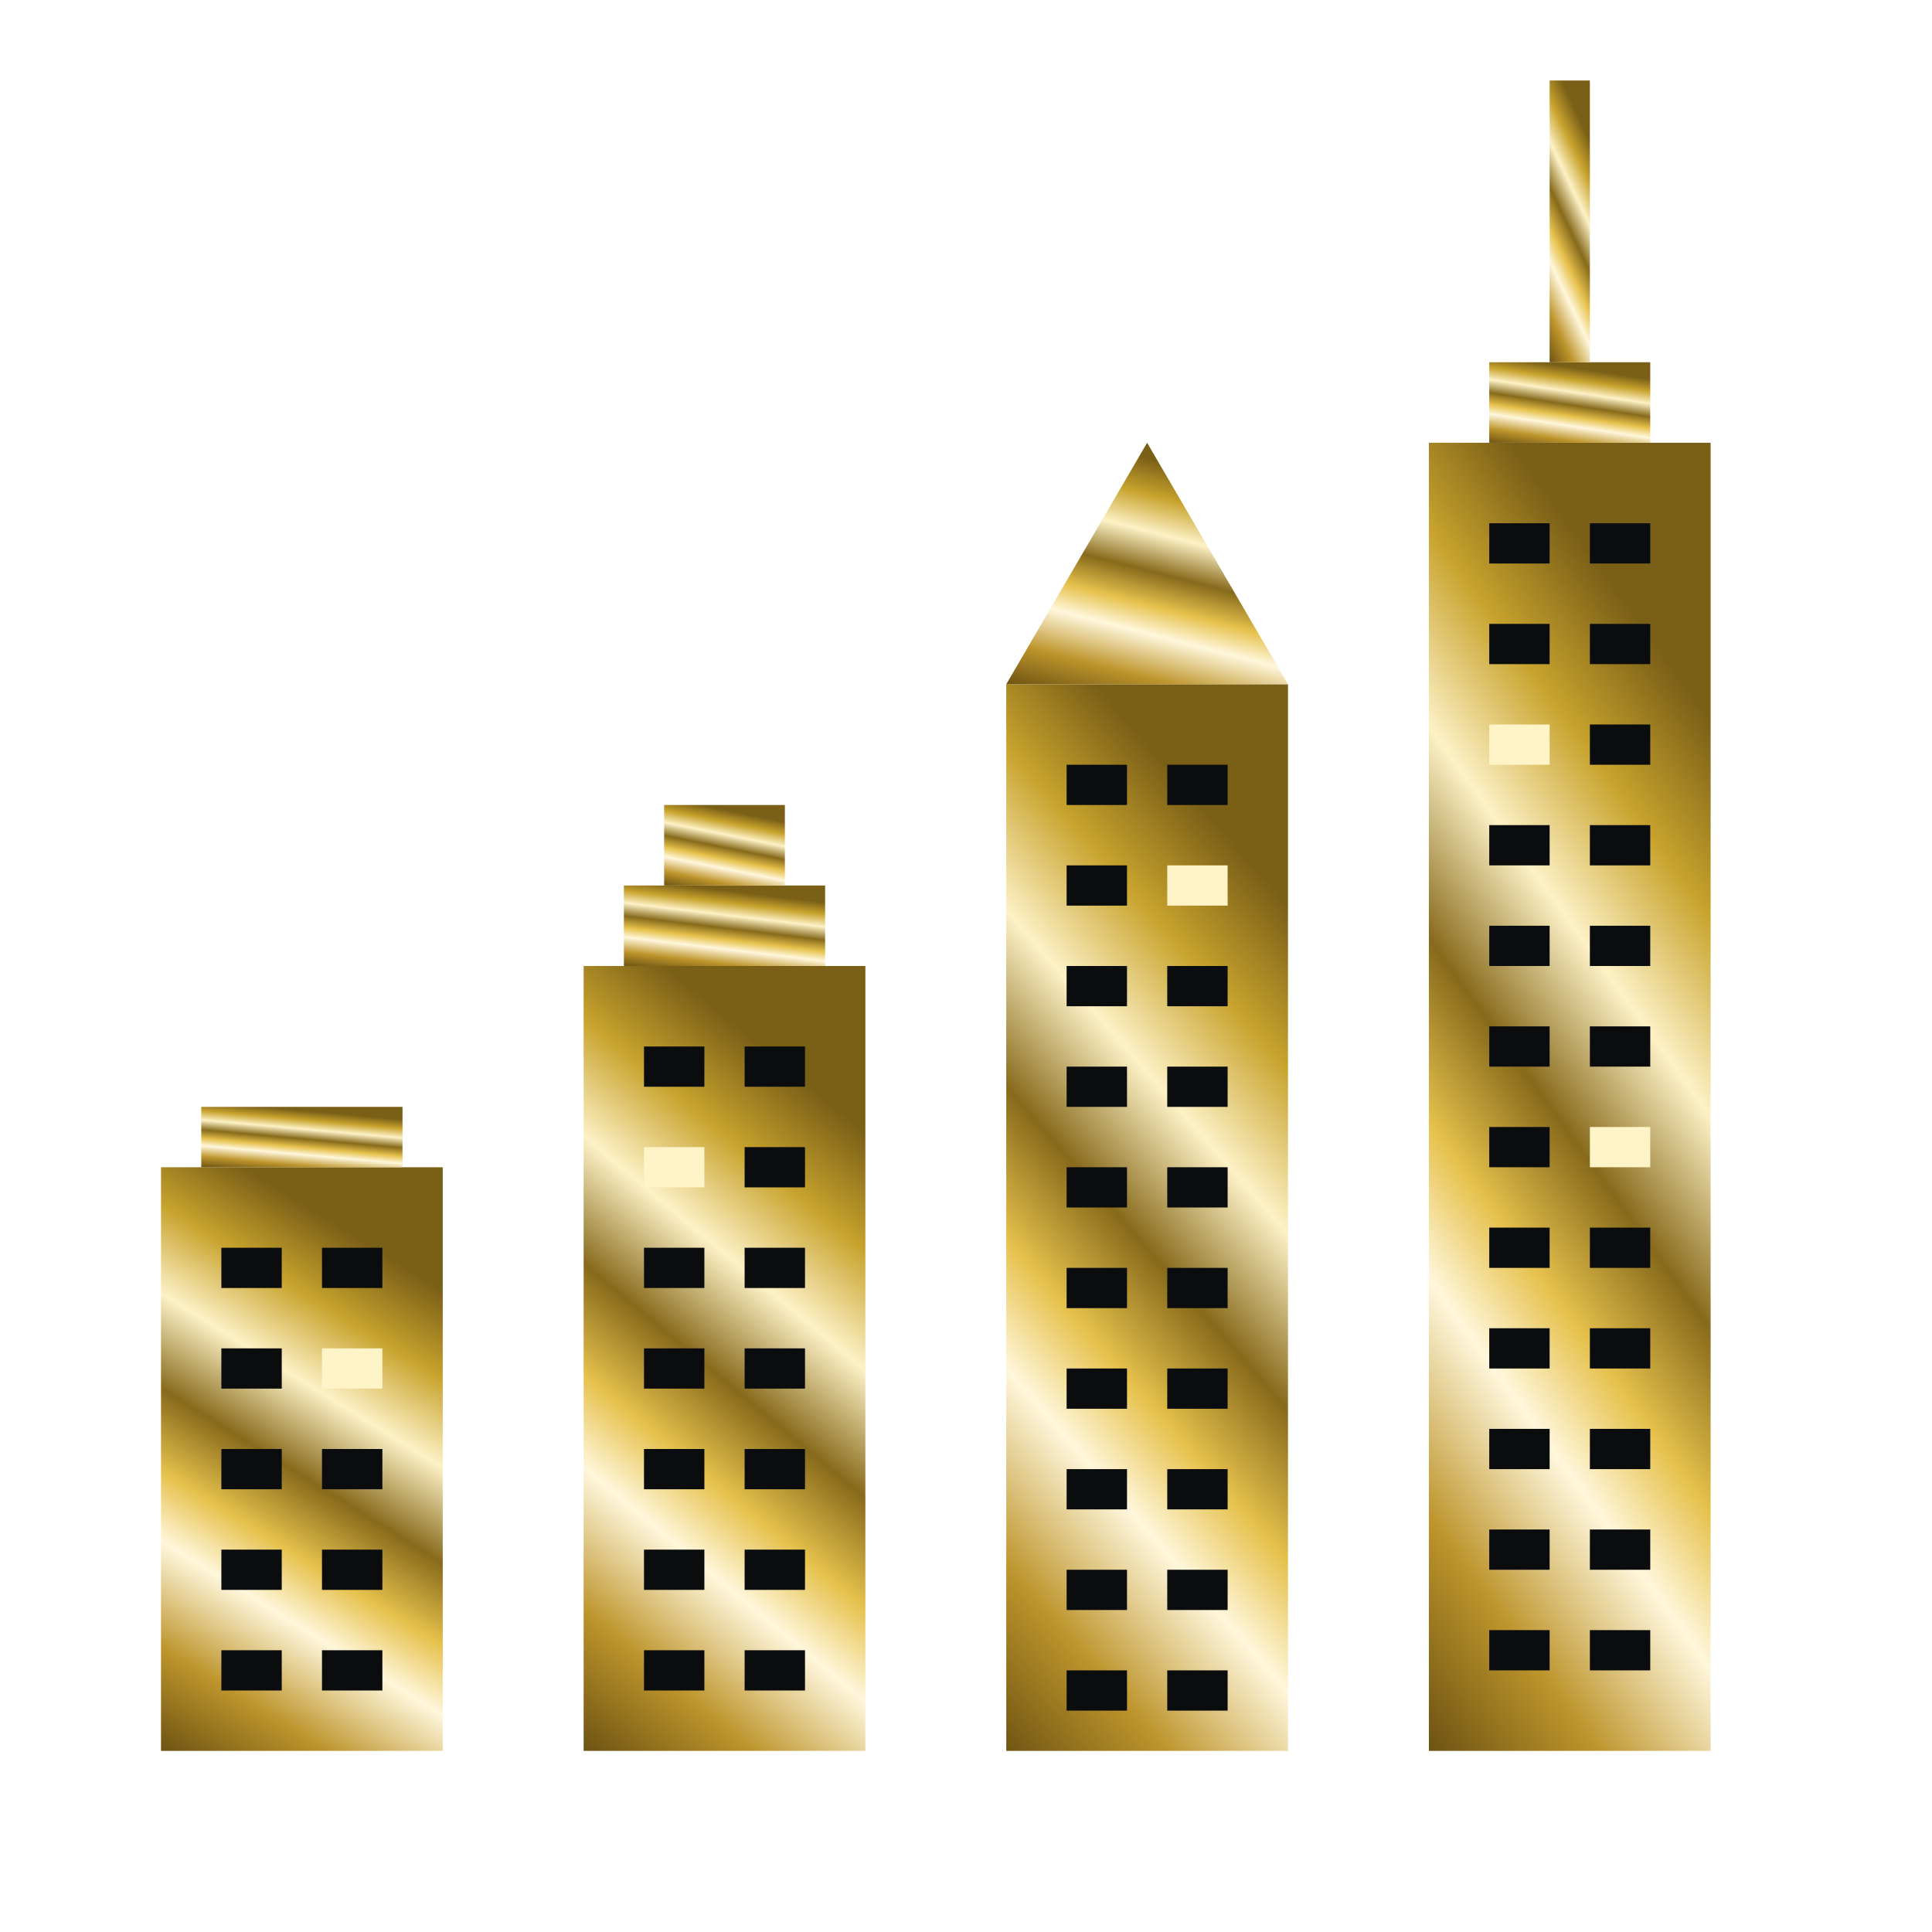
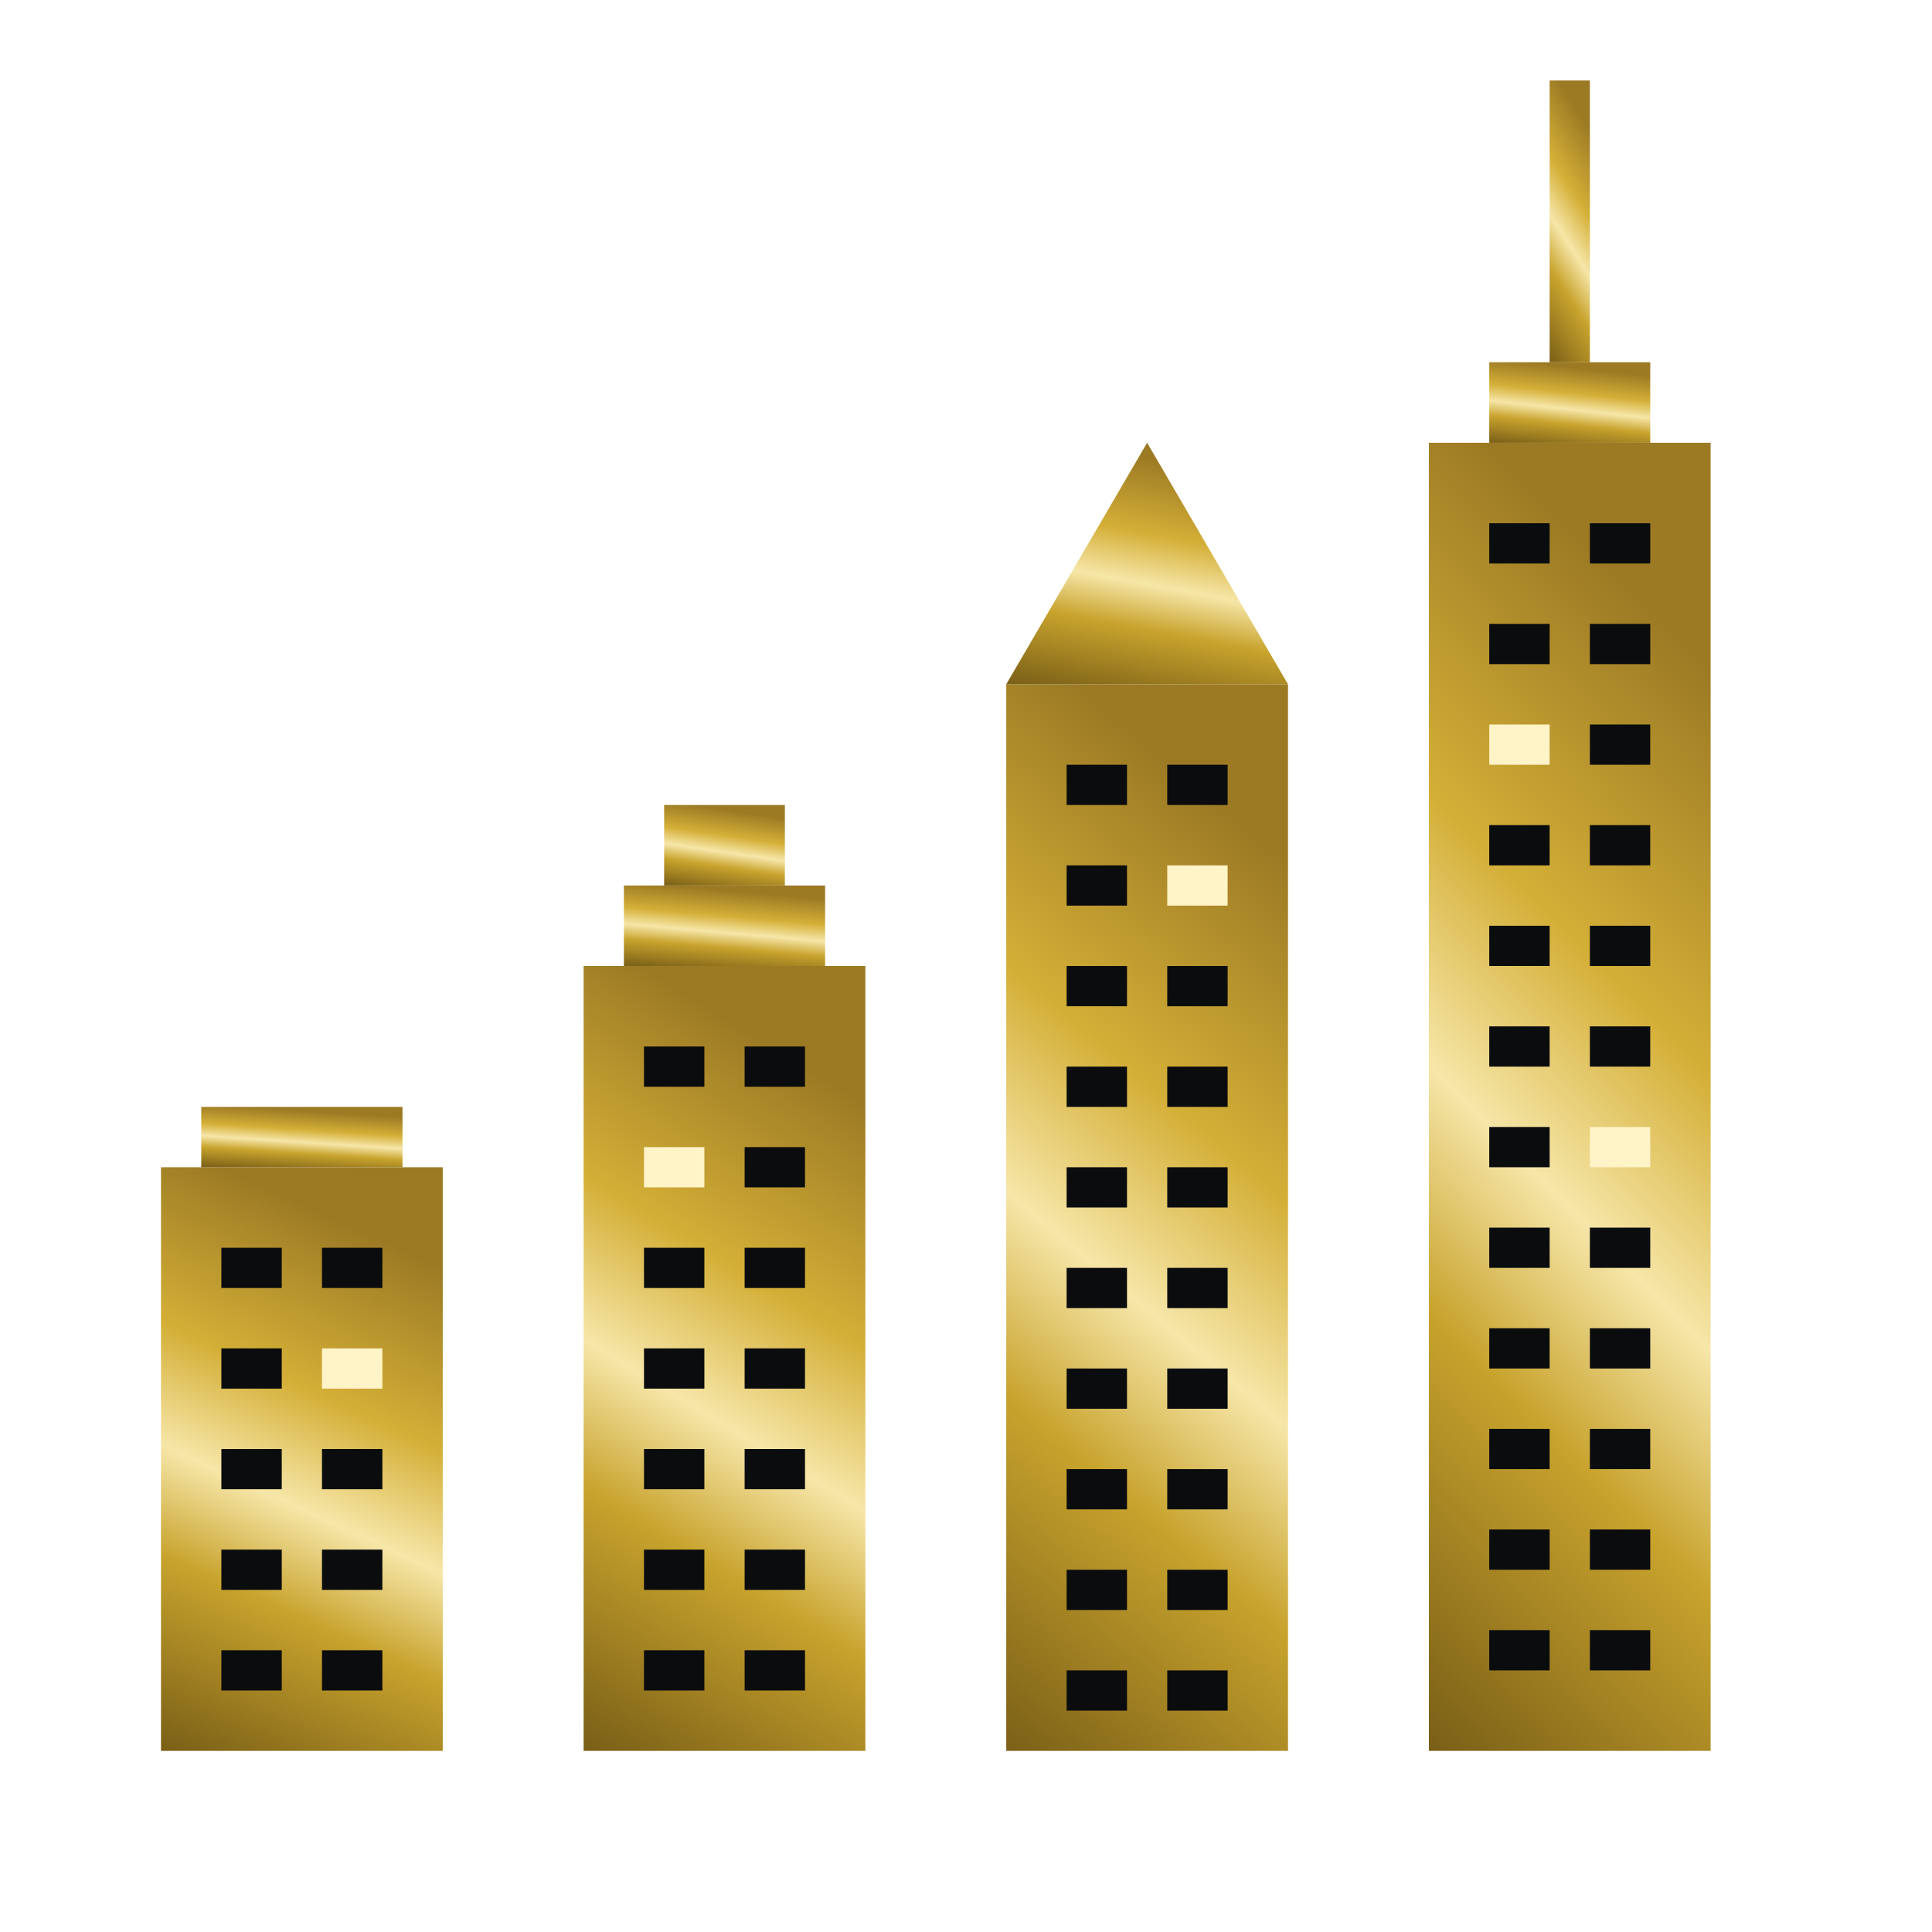
<svg xmlns="http://www.w3.org/2000/svg" viewBox="0 0 96 96">
  <defs>
-     <linearGradient id="bashflowGold" x1="0" y1="1" x2="0.3" y2="0">
-       <stop offset="0" stop-color="#6e5413" />
-       <stop offset="0.16" stop-color="#bd942b" />
-       <stop offset="0.33" stop-color="#fff7dc" />
-       <stop offset="0.44" stop-color="#e6c14c" />
-       <stop offset="0.57" stop-color="#876a1b" />
-       <stop offset="0.72" stop-color="#fdf1c6" />
-       <stop offset="0.86" stop-color="#c8a32d" />
-       <stop offset="1" stop-color="#7a5f17" />
+     <linearGradient id="bashflowGold" x1="0" y1="1" x2="0.22" y2="0">
+       <stop offset="0" stop-color="#7a5f17" />
+       <stop offset="0.32" stop-color="#c8a32d" />
+       <stop offset="0.5" stop-color="#f6e6a8" />
+       <stop offset="0.7" stop-color="#d4af37" />
+       <stop offset="1" stop-color="#9c7a24" />
    </linearGradient>
  </defs>
  <rect x="8" y="58" width="14" height="29" fill="url(#bashflowGold)" />
  <rect x="10" y="55" width="10" height="3" fill="url(#bashflowGold)" />
  <rect x="29" y="48" width="14" height="39" fill="url(#bashflowGold)" />
  <rect x="31" y="44" width="10" height="4" fill="url(#bashflowGold)" />
  <rect x="33" y="40" width="6" height="4" fill="url(#bashflowGold)" />
  <rect x="50" y="34" width="14" height="53" fill="url(#bashflowGold)" />
  <path d="M 50,34 L 57,22 L 64,34 Z" fill="url(#bashflowGold)" />
  <rect x="71" y="22" width="14" height="65" fill="url(#bashflowGold)" />
  <rect x="74" y="18" width="8" height="4" fill="url(#bashflowGold)" />
  <rect x="77" y="4" width="2" height="14" fill="url(#bashflowGold)" />
  <rect x="11" y="62" width="3" height="2" fill="#0b0c0e" />
  <rect x="16" y="62" width="3" height="2" fill="#0b0c0e" />
  <rect x="11" y="67" width="3" height="2" fill="#0b0c0e" />
  <rect x="16" y="67" width="3" height="2" fill="#fff3c8" />
  <rect x="11" y="72" width="3" height="2" fill="#0b0c0e" />
  <rect x="16" y="72" width="3" height="2" fill="#0b0c0e" />
  <rect x="11" y="77" width="3" height="2" fill="#0b0c0e" />
  <rect x="16" y="77" width="3" height="2" fill="#0b0c0e" />
  <rect x="11" y="82" width="3" height="2" fill="#0b0c0e" />
  <rect x="16" y="82" width="3" height="2" fill="#0b0c0e" />
  <rect x="32" y="52" width="3" height="2" fill="#0b0c0e" />
  <rect x="37" y="52" width="3" height="2" fill="#0b0c0e" />
  <rect x="32" y="57" width="3" height="2" fill="#fff3c8" />
  <rect x="37" y="57" width="3" height="2" fill="#0b0c0e" />
  <rect x="32" y="62" width="3" height="2" fill="#0b0c0e" />
  <rect x="37" y="62" width="3" height="2" fill="#0b0c0e" />
  <rect x="32" y="67" width="3" height="2" fill="#0b0c0e" />
  <rect x="37" y="67" width="3" height="2" fill="#0b0c0e" />
  <rect x="32" y="72" width="3" height="2" fill="#0b0c0e" />
  <rect x="37" y="72" width="3" height="2" fill="#0b0c0e" />
  <rect x="32" y="77" width="3" height="2" fill="#0b0c0e" />
  <rect x="37" y="77" width="3" height="2" fill="#0b0c0e" />
  <rect x="32" y="82" width="3" height="2" fill="#0b0c0e" />
  <rect x="37" y="82" width="3" height="2" fill="#0b0c0e" />
  <rect x="53" y="38" width="3" height="2" fill="#0b0c0e" />
  <rect x="58" y="38" width="3" height="2" fill="#0b0c0e" />
  <rect x="53" y="43" width="3" height="2" fill="#0b0c0e" />
  <rect x="58" y="43" width="3" height="2" fill="#fff3c8" />
  <rect x="53" y="48" width="3" height="2" fill="#0b0c0e" />
  <rect x="58" y="48" width="3" height="2" fill="#0b0c0e" />
  <rect x="53" y="53" width="3" height="2" fill="#0b0c0e" />
  <rect x="58" y="53" width="3" height="2" fill="#0b0c0e" />
  <rect x="53" y="58" width="3" height="2" fill="#0b0c0e" />
  <rect x="58" y="58" width="3" height="2" fill="#0b0c0e" />
  <rect x="53" y="63" width="3" height="2" fill="#0b0c0e" />
  <rect x="58" y="63" width="3" height="2" fill="#0b0c0e" />
  <rect x="53" y="68" width="3" height="2" fill="#0b0c0e" />
  <rect x="58" y="68" width="3" height="2" fill="#0b0c0e" />
  <rect x="53" y="73" width="3" height="2" fill="#0b0c0e" />
  <rect x="58" y="73" width="3" height="2" fill="#0b0c0e" />
  <rect x="53" y="78" width="3" height="2" fill="#0b0c0e" />
  <rect x="58" y="78" width="3" height="2" fill="#0b0c0e" />
  <rect x="53" y="83" width="3" height="2" fill="#0b0c0e" />
  <rect x="58" y="83" width="3" height="2" fill="#0b0c0e" />
  <rect x="74" y="26" width="3" height="2" fill="#0b0c0e" />
  <rect x="79" y="26" width="3" height="2" fill="#0b0c0e" />
  <rect x="74" y="31" width="3" height="2" fill="#0b0c0e" />
  <rect x="79" y="31" width="3" height="2" fill="#0b0c0e" />
  <rect x="74" y="36" width="3" height="2" fill="#fff3c8" />
  <rect x="79" y="36" width="3" height="2" fill="#0b0c0e" />
  <rect x="74" y="41" width="3" height="2" fill="#0b0c0e" />
  <rect x="79" y="41" width="3" height="2" fill="#0b0c0e" />
  <rect x="74" y="46" width="3" height="2" fill="#0b0c0e" />
  <rect x="79" y="46" width="3" height="2" fill="#0b0c0e" />
  <rect x="74" y="51" width="3" height="2" fill="#0b0c0e" />
  <rect x="79" y="51" width="3" height="2" fill="#0b0c0e" />
  <rect x="74" y="56" width="3" height="2" fill="#0b0c0e" />
  <rect x="79" y="56" width="3" height="2" fill="#fff3c8" />
  <rect x="74" y="61" width="3" height="2" fill="#0b0c0e" />
  <rect x="79" y="61" width="3" height="2" fill="#0b0c0e" />
  <rect x="74" y="66" width="3" height="2" fill="#0b0c0e" />
  <rect x="79" y="66" width="3" height="2" fill="#0b0c0e" />
  <rect x="74" y="71" width="3" height="2" fill="#0b0c0e" />
  <rect x="79" y="71" width="3" height="2" fill="#0b0c0e" />
  <rect x="74" y="76" width="3" height="2" fill="#0b0c0e" />
  <rect x="79" y="76" width="3" height="2" fill="#0b0c0e" />
  <rect x="74" y="81" width="3" height="2" fill="#0b0c0e" />
  <rect x="79" y="81" width="3" height="2" fill="#0b0c0e" />
</svg>
